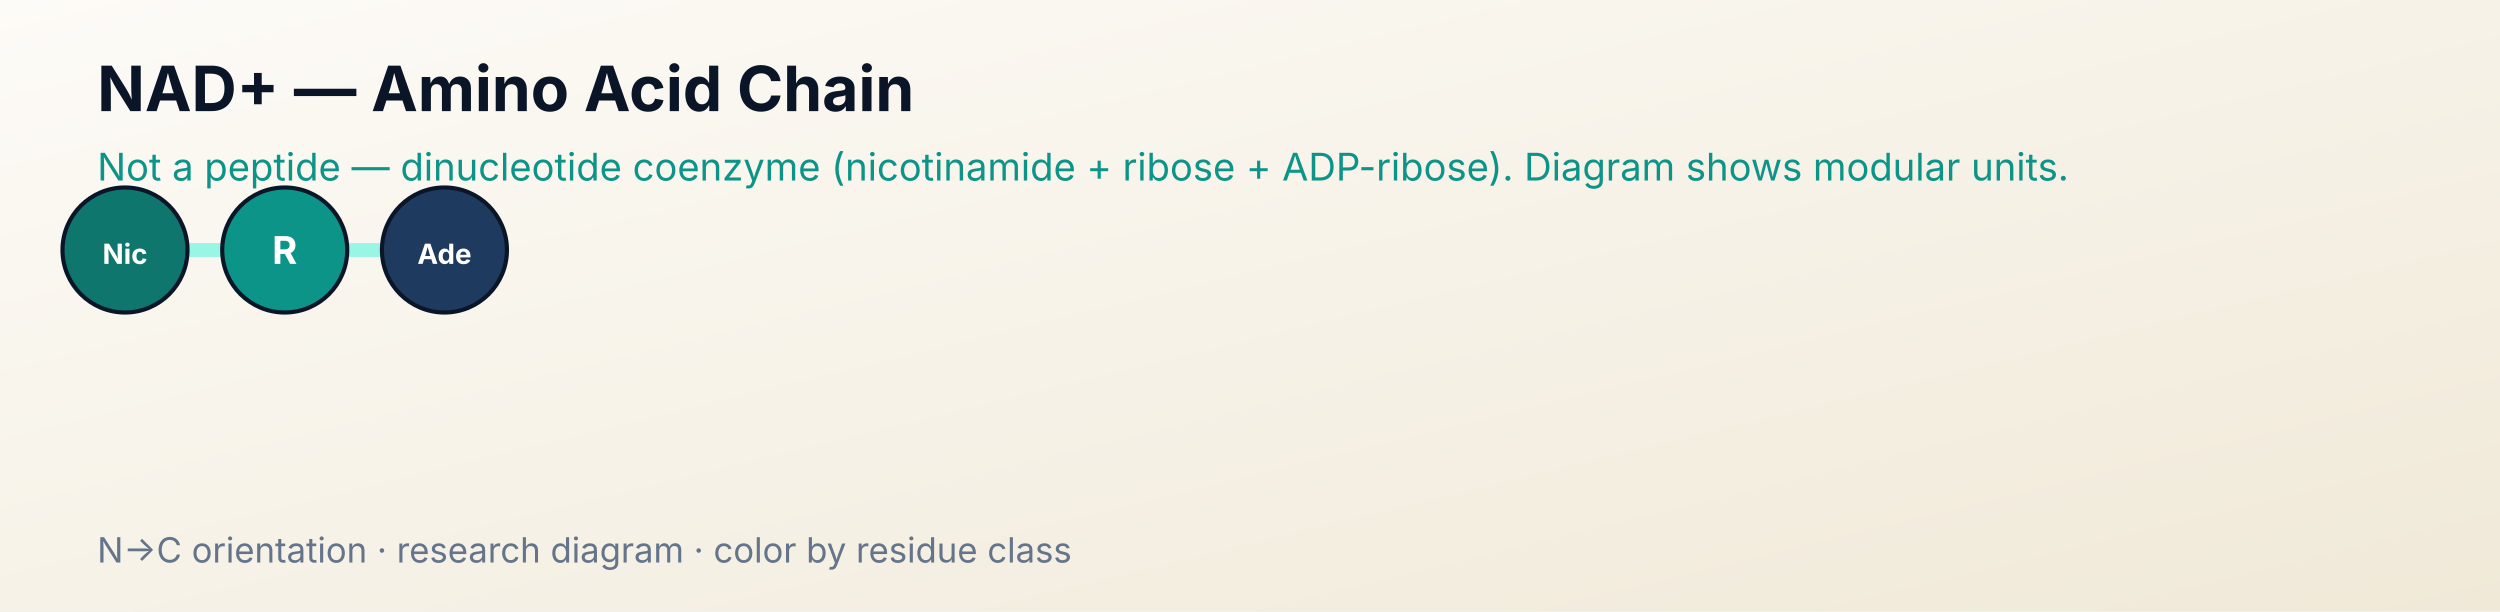
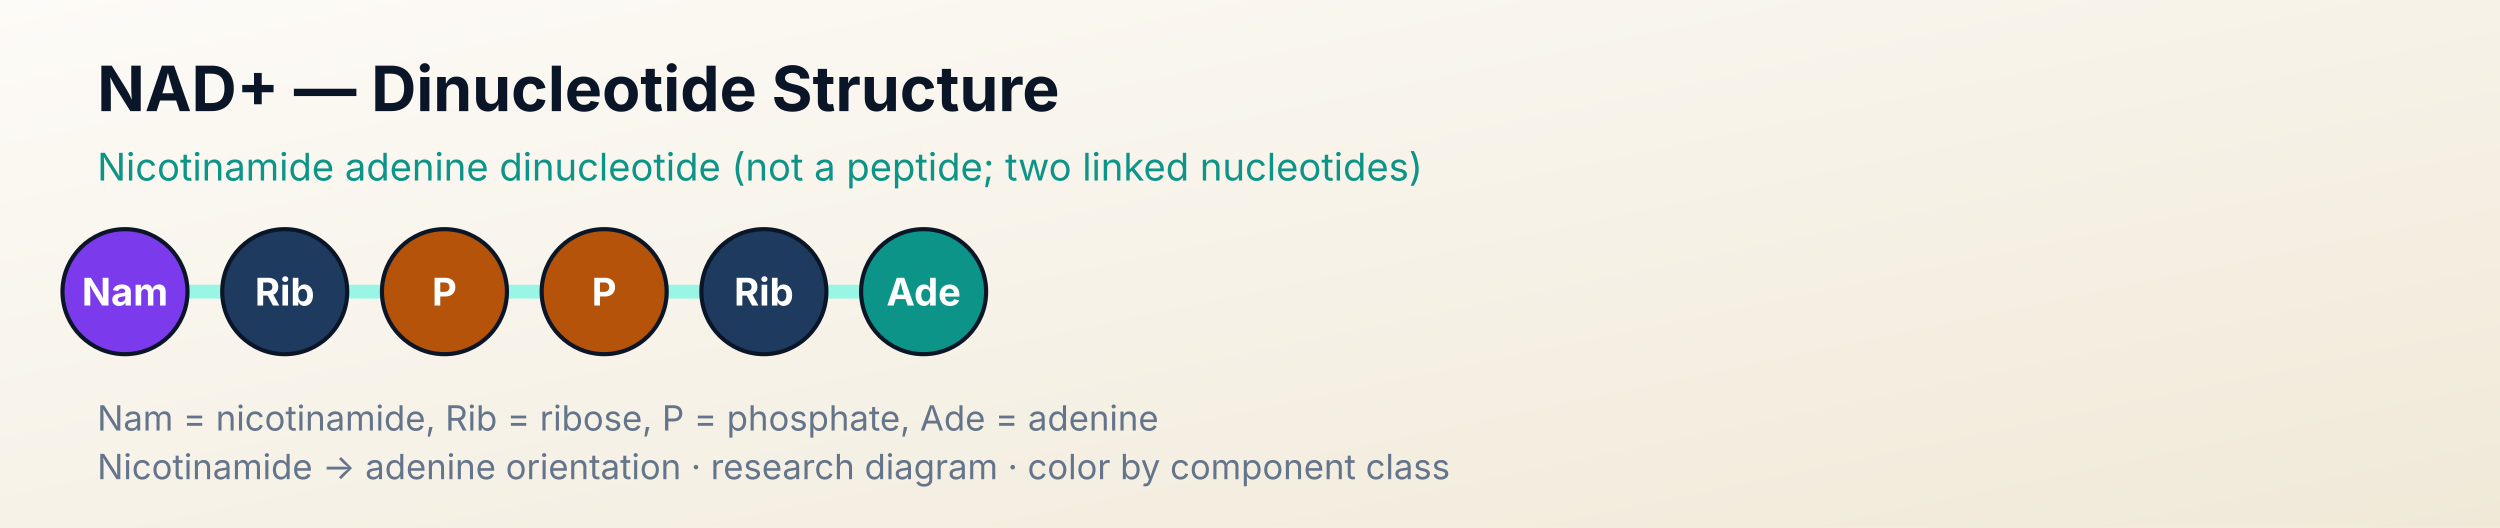
- <svg xmlns="http://www.w3.org/2000/svg" width="720" height="176" viewBox="0 0 720 176" role="img" aria-label="NAD+ amino acid chain">
+ <svg xmlns="http://www.w3.org/2000/svg" width="720" height="152" viewBox="0 0 720 152" role="img" aria-label="NAD+ dinucleotide structure">
  <defs>
    <linearGradient id="bg" x1="0" y1="0" x2="1" y2="1">
      <stop offset="0%" stop-color="#FDFBF7" />
      <stop offset="100%" stop-color="#F0E9D8" />
    </linearGradient>
  </defs>
  <rect width="100%" height="100%" fill="url(#bg)" />
-   <text x="28" y="32" font-family="Inter, Arial, sans-serif" font-size="18" font-weight="700" fill="#0A1628">NAD+ — Amino Acid Chain</text>
-   <text x="28" y="52" font-family="Inter, Arial, sans-serif" font-size="11" fill="#0D9488">Not a peptide — dinucleotide coenzyme (nicotinamide + ribose + ADP-ribose). Diagram shows modular units.</text>
-   <line x1="36" y1="72" x2="128" y2="72" stroke="#99f6e4" stroke-width="4" stroke-linecap="round" />
-   <circle cx="36" cy="72" r="18" fill="#0f766e" stroke="#0A1628" stroke-width="1.2" />
-   <text x="36" y="76" text-anchor="middle" font-family="Inter, Arial, sans-serif" font-size="8" font-weight="700" fill="#ffffff">Nic</text>
-   <circle cx="82" cy="72" r="18" fill="#0d9488" stroke="#0A1628" stroke-width="1.2" />
-   <text x="82" y="76" text-anchor="middle" font-family="Inter, Arial, sans-serif" font-size="11" font-weight="700" fill="#ffffff">R</text>
-   <circle cx="128" cy="72" r="18" fill="#1e3a5f" stroke="#0A1628" stroke-width="1.2" />
-   <text x="128" y="76" text-anchor="middle" font-family="Inter, Arial, sans-serif" font-size="8" font-weight="700" fill="#ffffff">Ade</text>
-   <text x="28" y="162" font-family="Inter, Arial, sans-serif" font-size="10" fill="#64748b">N→C orientation · research diagram · color by residue class</text>
+   <text x="28" y="32" font-family="Inter, Arial, sans-serif" font-size="18" font-weight="700" fill="#0A1628">NAD+ — Dinucleotide Structure</text>
+   <text x="28" y="52" font-family="Inter, Arial, sans-serif" font-size="11" fill="#0D9488">Nicotinamide adenine dinucleotide (not a peptide; two linked nucleotides)</text>
+   <line x1="36" y1="84" x2="266" y2="84" stroke="#99f6e4" stroke-width="4" stroke-linecap="round" />
+   <circle cx="36" cy="84" r="18" fill="#7c3aed" stroke="#0A1628" stroke-width="1.2" />
+   <text x="36" y="88" text-anchor="middle" font-family="Inter, Arial, sans-serif" font-size="11" font-weight="700" fill="#ffffff">Nam</text>
+   <circle cx="82" cy="84" r="18" fill="#1e3a5f" stroke="#0A1628" stroke-width="1.2" />
+   <text x="82" y="88" text-anchor="middle" font-family="Inter, Arial, sans-serif" font-size="11" font-weight="700" fill="#ffffff">Rib</text>
+   <circle cx="128" cy="84" r="18" fill="#b45309" stroke="#0A1628" stroke-width="1.2" />
+   <text x="128" y="88" text-anchor="middle" font-family="Inter, Arial, sans-serif" font-size="11" font-weight="700" fill="#ffffff">P</text>
+   <circle cx="174" cy="84" r="18" fill="#b45309" stroke="#0A1628" stroke-width="1.2" />
+   <text x="174" y="88" text-anchor="middle" font-family="Inter, Arial, sans-serif" font-size="11" font-weight="700" fill="#ffffff">P</text>
+   <circle cx="220" cy="84" r="18" fill="#1e3a5f" stroke="#0A1628" stroke-width="1.2" />
+   <text x="220" y="88" text-anchor="middle" font-family="Inter, Arial, sans-serif" font-size="11" font-weight="700" fill="#ffffff">Rib</text>
+   <circle cx="266" cy="84" r="18" fill="#0d9488" stroke="#0A1628" stroke-width="1.2" />
+   <text x="266" y="88" text-anchor="middle" font-family="Inter, Arial, sans-serif" font-size="11" font-weight="700" fill="#ffffff">Ade</text>
+   <text x="28" y="124" font-family="Inter, Arial, sans-serif" font-size="10" fill="#64748b">Nam = nicotinamide, Rib = ribose, P = phosphate, Ade = adenine</text>
+   <text x="28" y="138" font-family="Inter, Arial, sans-serif" font-size="10" fill="#64748b">Nicotinamide → adenine orientation · research diagram · color by component class</text>
</svg>
